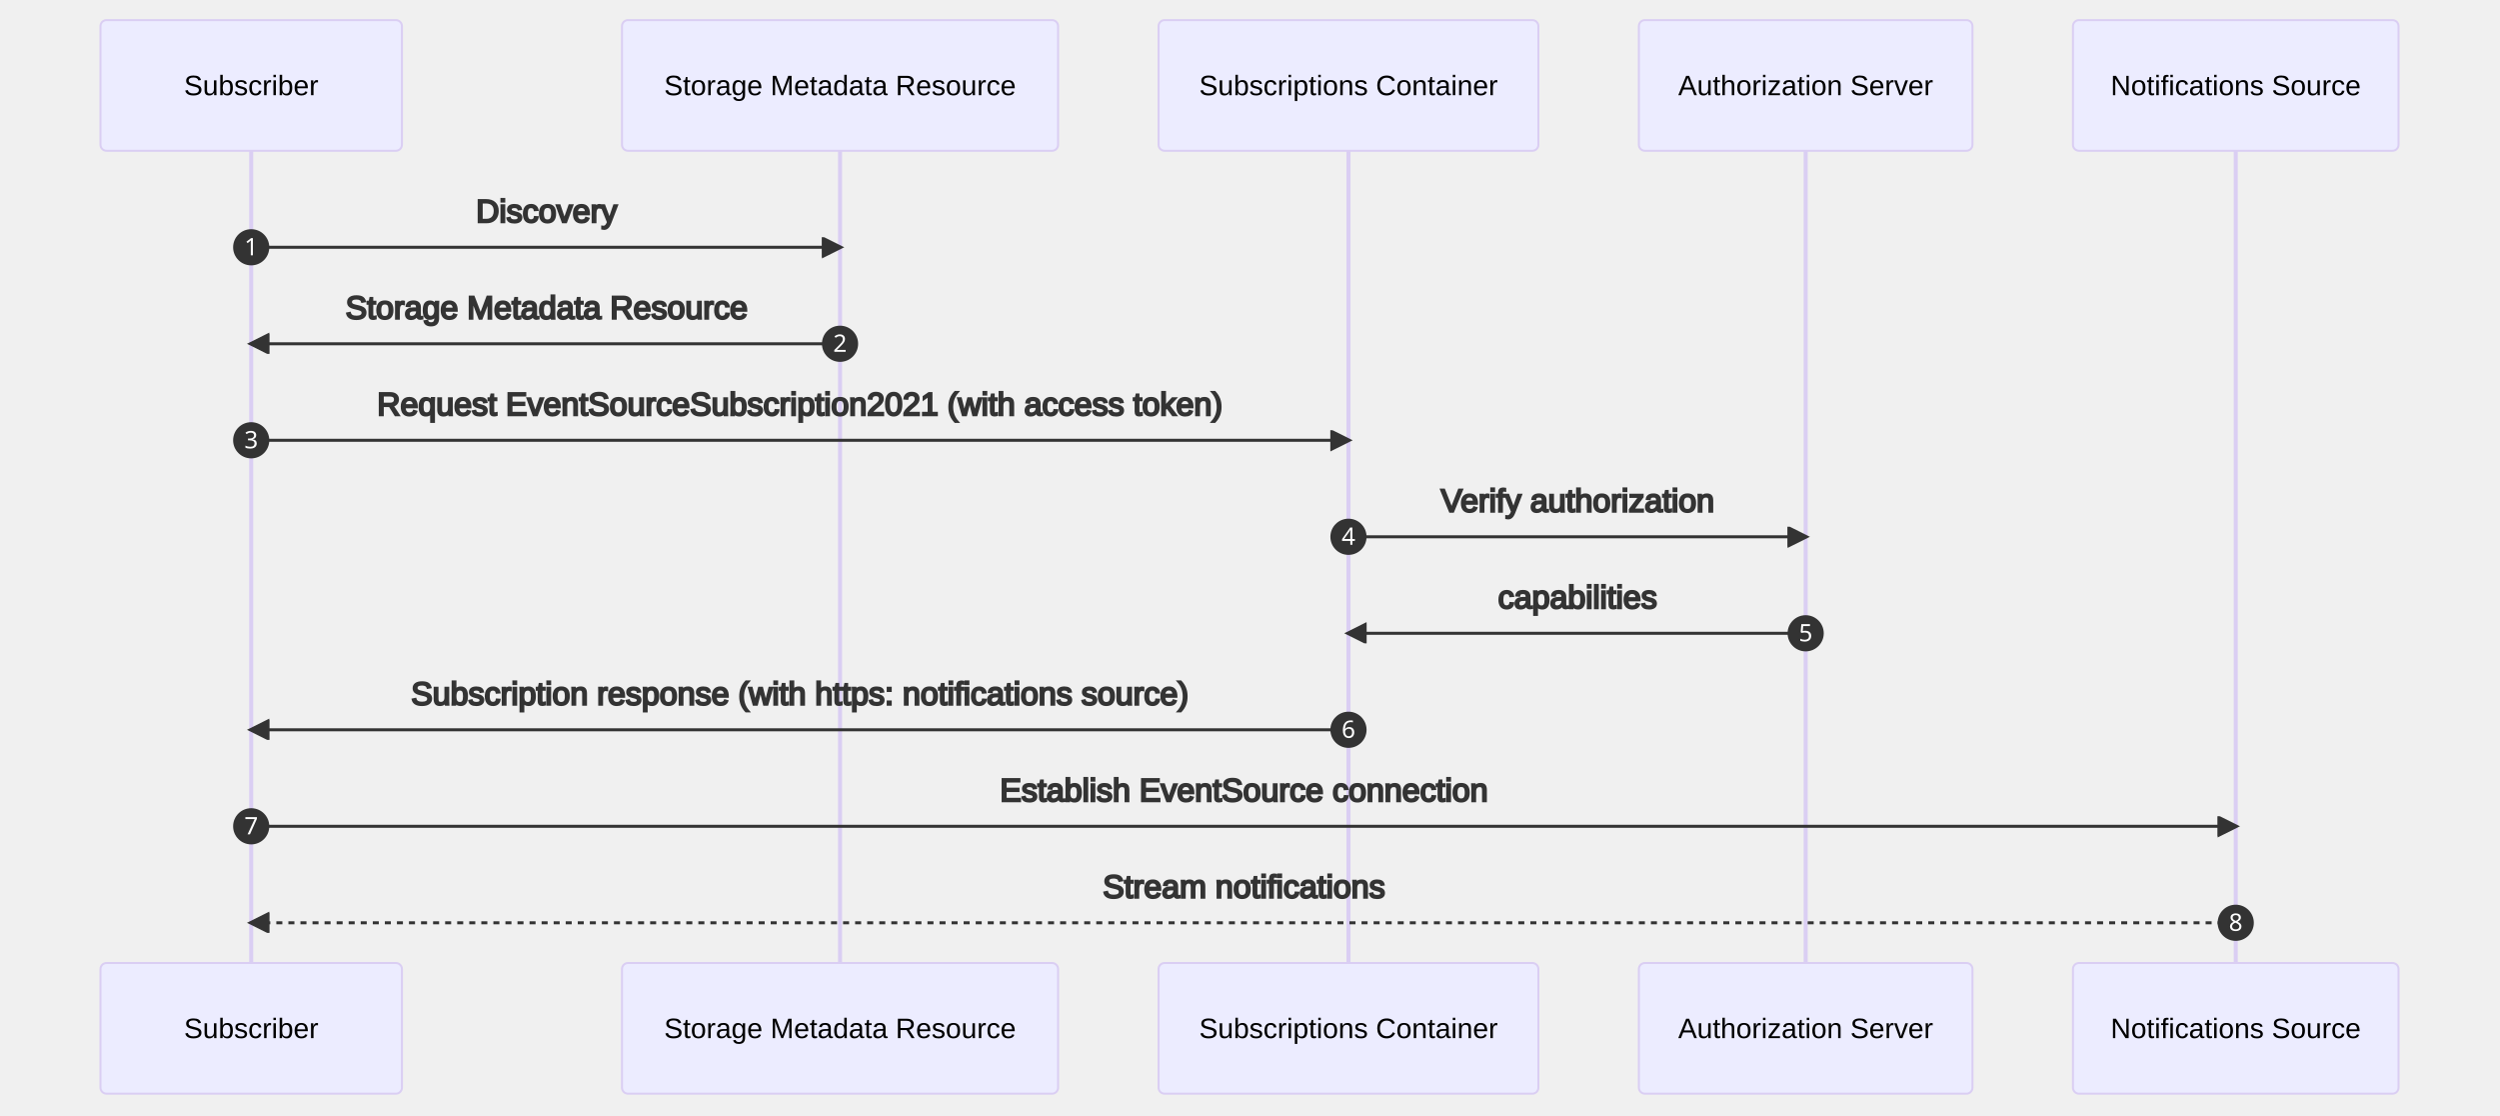
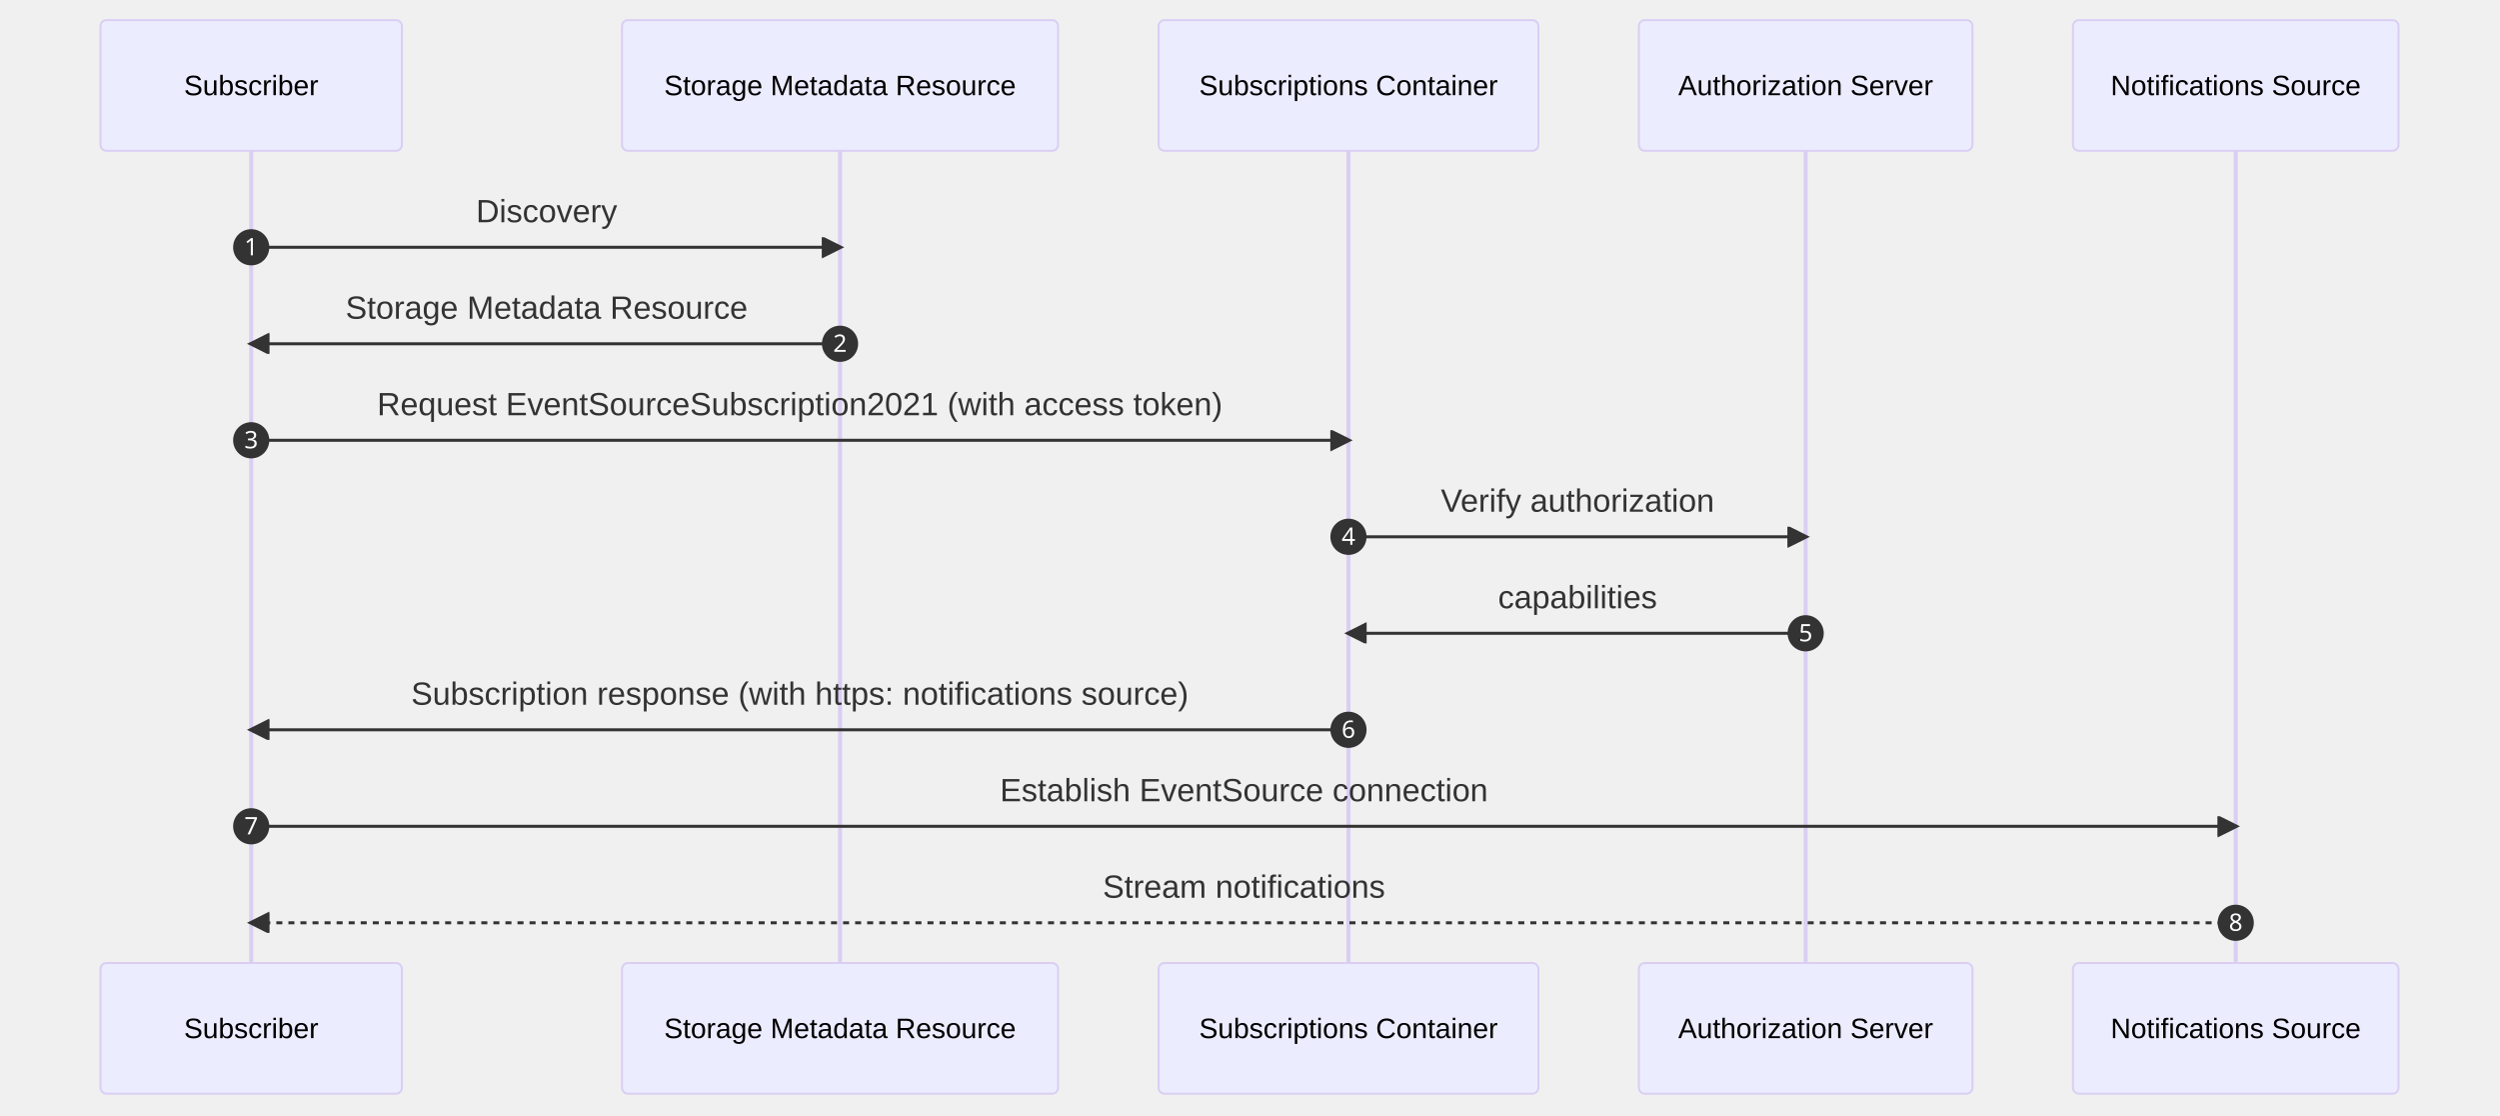
- <svg xmlns="http://www.w3.org/2000/svg" aria-labelledby="chart-title-mermaid-1664380199060 chart-desc-mermaid-1664380199060" role="img" viewBox="-50 -10 1243.5 555" style="max-width: 1243.5px; background-color: white;" height="555" width="100%" id="mermaid-1664380199060">
-   <style>#mermaid-1664380199060 {font-family:"trebuchet ms",verdana,arial,sans-serif;font-size:16px;fill:#333;}#mermaid-1664380199060 .error-icon{fill:#552222;}#mermaid-1664380199060 .error-text{fill:#552222;stroke:#552222;}#mermaid-1664380199060 .edge-thickness-normal{stroke-width:2px;}#mermaid-1664380199060 .edge-thickness-thick{stroke-width:3.5px;}#mermaid-1664380199060 .edge-pattern-solid{stroke-dasharray:0;}#mermaid-1664380199060 .edge-pattern-dashed{stroke-dasharray:3;}#mermaid-1664380199060 .edge-pattern-dotted{stroke-dasharray:2;}#mermaid-1664380199060 .marker{fill:#333333;stroke:#333333;}#mermaid-1664380199060 .marker.cross{stroke:#333333;}#mermaid-1664380199060 svg{font-family:"trebuchet ms",verdana,arial,sans-serif;font-size:16px;}#mermaid-1664380199060 .actor{stroke:hsl(259.626, 59.777%, 87.902%);fill:#ECECFF;}#mermaid-1664380199060 text.actor&gt;tspan{fill:black;stroke:none;}#mermaid-1664380199060 .actor-line{stroke:grey;}#mermaid-1664380199060 .messageLine0{stroke-width:1.5;stroke-dasharray:none;stroke:#333;}#mermaid-1664380199060 .messageLine1{stroke-width:1.5;stroke-dasharray:2,2;stroke:#333;}#mermaid-1664380199060 #arrowhead path{fill:#333;stroke:#333;}#mermaid-1664380199060 .sequenceNumber{fill:white;}#mermaid-1664380199060 #sequencenumber{fill:#333;}#mermaid-1664380199060 #crosshead path{fill:#333;stroke:#333;}#mermaid-1664380199060 .messageText{fill:#333;stroke:#333;}#mermaid-1664380199060 .labelBox{stroke:hsl(259.626, 59.777%, 87.902%);fill:#ECECFF;}#mermaid-1664380199060 .labelText,#mermaid-1664380199060 .labelText&gt;tspan{fill:black;stroke:none;}#mermaid-1664380199060 .loopText,#mermaid-1664380199060 .loopText&gt;tspan{fill:black;stroke:none;}#mermaid-1664380199060 .loopLine{stroke-width:2px;stroke-dasharray:2,2;stroke:hsl(259.626, 59.777%, 87.902%);fill:hsl(259.626, 59.777%, 87.902%);}#mermaid-1664380199060 .note{stroke:#aaaa33;fill:#fff5ad;}#mermaid-1664380199060 .noteText,#mermaid-1664380199060 .noteText&gt;tspan{fill:black;stroke:none;}#mermaid-1664380199060 .activation0{fill:#f4f4f4;stroke:#666;}#mermaid-1664380199060 .activation1{fill:#f4f4f4;stroke:#666;}#mermaid-1664380199060 .activation2{fill:#f4f4f4;stroke:#666;}#mermaid-1664380199060 .actorPopupMenu{position:absolute;}#mermaid-1664380199060 .actorPopupMenuPanel{position:absolute;fill:#ECECFF;box-shadow:0px 8px 16px 0px rgba(0,0,0,0.2);filter:drop-shadow(3px 5px 2px rgb(0 0 0 / 0.4));}#mermaid-1664380199060 .actor-man line{stroke:hsl(259.626, 59.777%, 87.902%);fill:#ECECFF;}#mermaid-1664380199060 .actor-man circle,#mermaid-1664380199060 line{stroke:hsl(259.626, 59.777%, 87.902%);fill:#ECECFF;stroke-width:2px;}#mermaid-1664380199060 :root{--mermaid-font-family:"trebuchet ms",verdana,arial,sans-serif;}</style>
+ <svg xmlns="http://www.w3.org/2000/svg" aria-labelledby="chart-title-mermaid-1665851782392 chart-desc-mermaid-1665851782392" role="img" viewBox="-50 -10 1243.5 555" style="max-width: 1243.5px; background-color: white;" width="100%" id="mermaid-1665851782392">
+   <style>#mermaid-1665851782392 {font-family:"trebuchet ms",verdana,arial,sans-serif;font-size:16px;fill:#333;}#mermaid-1665851782392 .error-icon{fill:#552222;}#mermaid-1665851782392 .error-text{fill:#552222;stroke:#552222;}#mermaid-1665851782392 .edge-thickness-normal{stroke-width:2px;}#mermaid-1665851782392 .edge-thickness-thick{stroke-width:3.5px;}#mermaid-1665851782392 .edge-pattern-solid{stroke-dasharray:0;}#mermaid-1665851782392 .edge-pattern-dashed{stroke-dasharray:3;}#mermaid-1665851782392 .edge-pattern-dotted{stroke-dasharray:2;}#mermaid-1665851782392 .marker{fill:#333333;stroke:#333333;}#mermaid-1665851782392 .marker.cross{stroke:#333333;}#mermaid-1665851782392 svg{font-family:"trebuchet ms",verdana,arial,sans-serif;font-size:16px;}#mermaid-1665851782392 .actor{stroke:hsl(259.626, 59.777%, 87.902%);fill:#ECECFF;}#mermaid-1665851782392 text.actor&gt;tspan{fill:black;stroke:none;}#mermaid-1665851782392 .actor-line{stroke:grey;}#mermaid-1665851782392 .messageLine0{stroke-width:1.5;stroke-dasharray:none;stroke:#333;}#mermaid-1665851782392 .messageLine1{stroke-width:1.5;stroke-dasharray:2,2;stroke:#333;}#mermaid-1665851782392 #arrowhead path{fill:#333;stroke:#333;}#mermaid-1665851782392 .sequenceNumber{fill:white;}#mermaid-1665851782392 #sequencenumber{fill:#333;}#mermaid-1665851782392 #crosshead path{fill:#333;stroke:#333;}#mermaid-1665851782392 .messageText{fill:#333;stroke:none;}#mermaid-1665851782392 .labelBox{stroke:hsl(259.626, 59.777%, 87.902%);fill:#ECECFF;}#mermaid-1665851782392 .labelText,#mermaid-1665851782392 .labelText&gt;tspan{fill:black;stroke:none;}#mermaid-1665851782392 .loopText,#mermaid-1665851782392 .loopText&gt;tspan{fill:black;stroke:none;}#mermaid-1665851782392 .loopLine{stroke-width:2px;stroke-dasharray:2,2;stroke:hsl(259.626, 59.777%, 87.902%);fill:hsl(259.626, 59.777%, 87.902%);}#mermaid-1665851782392 .note{stroke:#aaaa33;fill:#fff5ad;}#mermaid-1665851782392 .noteText,#mermaid-1665851782392 .noteText&gt;tspan{fill:black;stroke:none;}#mermaid-1665851782392 .activation0{fill:#f4f4f4;stroke:#666;}#mermaid-1665851782392 .activation1{fill:#f4f4f4;stroke:#666;}#mermaid-1665851782392 .activation2{fill:#f4f4f4;stroke:#666;}#mermaid-1665851782392 .actorPopupMenu{position:absolute;}#mermaid-1665851782392 .actorPopupMenuPanel{position:absolute;fill:#ECECFF;box-shadow:0px 8px 16px 0px rgba(0,0,0,0.2);filter:drop-shadow(3px 5px 2px rgb(0 0 0 / 0.4));}#mermaid-1665851782392 .actor-man line{stroke:hsl(259.626, 59.777%, 87.902%);fill:#ECECFF;}#mermaid-1665851782392 .actor-man circle,#mermaid-1665851782392 line{stroke:hsl(259.626, 59.777%, 87.902%);fill:#ECECFF;stroke-width:2px;}#mermaid-1665851782392 :root{--mermaid-font-family:"trebuchet ms",verdana,arial,sans-serif;}</style>
  <g />
  <defs>
    <symbol height="24" width="24" id="computer">
      <path d="M2 2v13h20v-13h-20zm18 11h-16v-9h16v9zm-10.228 6l.466-1h3.524l.467 1h-4.457zm14.228 3h-24l2-6h2.104l-1.33 4h18.45l-1.297-4h2.073l2 6zm-5-10h-14v-7h14v7z" transform="scale(.5)" />
    </symbol>
  </defs>
  <defs>
    <symbol clip-rule="evenodd" fill-rule="evenodd" id="database">
      <path d="M12.258.001l.256.004.255.005.253.008.251.01.249.012.247.015.246.016.242.019.241.02.239.023.236.024.233.027.231.028.229.031.225.032.223.034.22.036.217.038.214.04.211.041.208.043.205.045.201.046.198.048.194.05.191.051.187.053.183.054.18.056.175.057.172.059.168.06.163.061.16.063.155.064.15.066.074.033.073.033.071.034.07.034.069.035.068.035.067.035.066.035.064.036.064.036.062.036.06.036.06.037.058.037.058.037.055.038.055.038.053.038.052.038.051.039.05.039.048.039.047.039.045.04.044.04.043.04.041.04.04.041.039.041.037.041.036.041.034.041.033.042.032.042.03.042.029.042.027.042.026.043.024.043.023.043.021.043.02.043.018.044.017.043.015.044.013.044.012.044.011.045.009.044.007.045.006.045.004.045.002.045.001.045v17l-.001.045-.002.045-.004.045-.006.045-.007.045-.009.044-.011.045-.012.044-.013.044-.015.044-.017.043-.018.044-.02.043-.021.043-.023.043-.024.043-.026.043-.027.042-.029.042-.03.042-.032.042-.033.042-.034.041-.036.041-.037.041-.039.041-.04.041-.041.04-.043.04-.044.04-.045.04-.047.039-.048.039-.05.039-.051.039-.052.038-.053.038-.055.038-.055.038-.058.037-.058.037-.06.037-.06.036-.062.036-.064.036-.064.036-.066.035-.067.035-.068.035-.069.035-.07.034-.071.034-.073.033-.074.033-.15.066-.155.064-.16.063-.163.061-.168.06-.172.059-.175.057-.18.056-.183.054-.187.053-.191.051-.194.05-.198.048-.201.046-.205.045-.208.043-.211.041-.214.04-.217.038-.22.036-.223.034-.225.032-.229.031-.231.028-.233.027-.236.024-.239.023-.241.02-.242.019-.246.016-.247.015-.249.012-.251.01-.253.008-.255.005-.256.004-.258.001-.258-.001-.256-.004-.255-.005-.253-.008-.251-.01-.249-.012-.247-.015-.245-.016-.243-.019-.241-.02-.238-.023-.236-.024-.234-.027-.231-.028-.228-.031-.226-.032-.223-.034-.22-.036-.217-.038-.214-.04-.211-.041-.208-.043-.204-.045-.201-.046-.198-.048-.195-.05-.19-.051-.187-.053-.184-.054-.179-.056-.176-.057-.172-.059-.167-.06-.164-.061-.159-.063-.155-.064-.151-.066-.074-.033-.072-.033-.072-.034-.07-.034-.069-.035-.068-.035-.067-.035-.066-.035-.064-.036-.063-.036-.062-.036-.061-.036-.06-.037-.058-.037-.057-.037-.056-.038-.055-.038-.053-.038-.052-.038-.051-.039-.049-.039-.049-.039-.046-.039-.046-.04-.044-.04-.043-.04-.041-.04-.04-.041-.039-.041-.037-.041-.036-.041-.034-.041-.033-.042-.032-.042-.03-.042-.029-.042-.027-.042-.026-.043-.024-.043-.023-.043-.021-.043-.02-.043-.018-.044-.017-.043-.015-.044-.013-.044-.012-.044-.011-.045-.009-.044-.007-.045-.006-.045-.004-.045-.002-.045-.001-.045v-17l.001-.045.002-.045.004-.045.006-.045.007-.045.009-.044.011-.045.012-.044.013-.044.015-.044.017-.043.018-.044.02-.043.021-.043.023-.043.024-.043.026-.043.027-.042.029-.042.03-.042.032-.042.033-.042.034-.041.036-.041.037-.041.039-.041.04-.041.041-.04.043-.04.044-.04.046-.04.046-.039.049-.039.049-.039.051-.039.052-.038.053-.038.055-.038.056-.038.057-.037.058-.037.06-.037.061-.036.062-.036.063-.036.064-.036.066-.035.067-.035.068-.035.069-.035.07-.034.072-.034.072-.033.074-.033.151-.066.155-.064.159-.063.164-.061.167-.06.172-.059.176-.057.179-.056.184-.054.187-.053.19-.051.195-.05.198-.048.201-.046.204-.045.208-.043.211-.041.214-.04.217-.038.22-.036.223-.034.226-.032.228-.031.231-.028.234-.027.236-.024.238-.023.241-.02.243-.019.245-.016.247-.015.249-.012.251-.01.253-.008.255-.005.256-.004.258-.001.258.001zm-9.258 20.499v.01l.001.021.003.021.004.022.005.021.006.022.007.022.009.023.01.022.011.023.012.023.013.023.015.023.016.024.017.023.018.024.019.024.021.024.022.025.023.024.024.025.052.049.056.05.061.051.066.051.07.051.075.051.079.052.084.052.088.052.092.052.097.052.102.051.105.052.11.052.114.051.119.051.123.051.127.05.131.05.135.05.139.048.144.049.147.047.152.047.155.047.16.045.163.045.167.043.171.043.176.041.178.041.183.039.187.039.19.037.194.035.197.035.202.033.204.031.209.03.212.029.216.027.219.025.222.024.226.021.23.02.233.018.236.016.24.015.243.012.246.01.249.008.253.005.256.004.259.001.26-.001.257-.004.254-.005.25-.008.247-.011.244-.012.241-.014.237-.016.233-.018.231-.021.226-.021.224-.024.22-.026.216-.027.212-.028.21-.031.205-.031.202-.034.198-.034.194-.036.191-.037.187-.039.183-.04.179-.04.175-.042.172-.043.168-.044.163-.045.16-.046.155-.046.152-.047.148-.048.143-.049.139-.049.136-.05.131-.05.126-.05.123-.051.118-.052.114-.051.11-.052.106-.052.101-.052.096-.052.092-.052.088-.053.083-.051.079-.052.074-.052.07-.051.065-.051.06-.051.056-.05.051-.05.023-.024.023-.025.021-.024.02-.024.019-.024.018-.024.017-.024.015-.023.014-.024.013-.023.012-.023.01-.023.01-.022.008-.022.006-.022.006-.022.004-.022.004-.021.001-.021.001-.021v-4.127l-.077.055-.08.053-.083.054-.085.053-.087.052-.09.052-.093.051-.095.05-.097.05-.1.049-.102.049-.105.048-.106.047-.109.047-.111.046-.114.045-.115.045-.118.044-.12.043-.122.042-.124.042-.126.041-.128.04-.13.04-.132.038-.134.038-.135.037-.138.037-.139.035-.142.035-.143.034-.144.033-.147.032-.148.031-.15.03-.151.03-.153.029-.154.027-.156.027-.158.026-.159.025-.161.024-.162.023-.163.022-.165.021-.166.02-.167.019-.169.018-.169.017-.171.016-.173.015-.173.014-.175.013-.175.012-.177.011-.178.01-.179.008-.179.008-.181.006-.182.005-.182.004-.184.003-.184.002h-.37l-.184-.002-.184-.003-.182-.004-.182-.005-.181-.006-.179-.008-.179-.008-.178-.01-.176-.011-.176-.012-.175-.013-.173-.014-.172-.015-.171-.016-.17-.017-.169-.018-.167-.019-.166-.02-.165-.021-.163-.022-.162-.023-.161-.024-.159-.025-.157-.026-.156-.027-.155-.027-.153-.029-.151-.03-.15-.03-.148-.031-.146-.032-.145-.033-.143-.034-.141-.035-.14-.035-.137-.037-.136-.037-.134-.038-.132-.038-.13-.04-.128-.04-.126-.041-.124-.042-.122-.042-.12-.044-.117-.043-.116-.045-.113-.045-.112-.046-.109-.047-.106-.047-.105-.048-.102-.049-.1-.049-.097-.05-.095-.05-.093-.052-.09-.051-.087-.052-.085-.053-.083-.054-.08-.054-.077-.054v4.127zm0-5.654v.011l.001.021.003.021.004.021.005.022.006.022.007.022.009.022.01.022.011.023.012.023.013.023.015.024.016.023.017.024.018.024.019.024.021.024.022.024.023.025.024.024.052.05.056.05.061.05.066.051.07.051.075.052.079.051.084.052.088.052.092.052.097.052.102.052.105.052.11.051.114.051.119.052.123.05.127.051.131.05.135.049.139.049.144.048.147.048.152.047.155.046.16.045.163.045.167.044.171.042.176.042.178.04.183.04.187.038.19.037.194.036.197.034.202.033.204.032.209.03.212.028.216.027.219.025.222.024.226.022.23.02.233.018.236.016.24.014.243.012.246.01.249.008.253.006.256.003.259.001.26-.001.257-.003.254-.006.25-.008.247-.01.244-.012.241-.015.237-.016.233-.018.231-.02.226-.022.224-.024.22-.025.216-.027.212-.029.21-.03.205-.032.202-.033.198-.035.194-.036.191-.037.187-.039.183-.039.179-.041.175-.042.172-.043.168-.044.163-.045.16-.045.155-.047.152-.047.148-.048.143-.048.139-.05.136-.049.131-.05.126-.051.123-.051.118-.051.114-.052.11-.052.106-.052.101-.052.096-.052.092-.052.088-.052.083-.052.079-.052.074-.051.07-.052.065-.051.06-.05.056-.051.051-.049.023-.025.023-.024.021-.025.02-.024.019-.024.018-.024.017-.024.015-.023.014-.023.013-.024.012-.022.01-.023.01-.023.008-.022.006-.022.006-.022.004-.021.004-.022.001-.021.001-.021v-4.139l-.077.054-.08.054-.083.054-.085.052-.087.053-.09.051-.093.051-.095.051-.097.05-.1.049-.102.049-.105.048-.106.047-.109.047-.111.046-.114.045-.115.044-.118.044-.12.044-.122.042-.124.042-.126.041-.128.04-.13.039-.132.039-.134.038-.135.037-.138.036-.139.036-.142.035-.143.033-.144.033-.147.033-.148.031-.15.03-.151.03-.153.028-.154.028-.156.027-.158.026-.159.025-.161.024-.162.023-.163.022-.165.021-.166.02-.167.019-.169.018-.169.017-.171.016-.173.015-.173.014-.175.013-.175.012-.177.011-.178.009-.179.009-.179.007-.181.007-.182.005-.182.004-.184.003-.184.002h-.37l-.184-.002-.184-.003-.182-.004-.182-.005-.181-.007-.179-.007-.179-.009-.178-.009-.176-.011-.176-.012-.175-.013-.173-.014-.172-.015-.171-.016-.17-.017-.169-.018-.167-.019-.166-.02-.165-.021-.163-.022-.162-.023-.161-.024-.159-.025-.157-.026-.156-.027-.155-.028-.153-.028-.151-.03-.15-.03-.148-.031-.146-.033-.145-.033-.143-.033-.141-.035-.14-.036-.137-.036-.136-.037-.134-.038-.132-.039-.13-.039-.128-.04-.126-.041-.124-.042-.122-.043-.12-.043-.117-.044-.116-.044-.113-.046-.112-.046-.109-.046-.106-.047-.105-.048-.102-.049-.1-.049-.097-.05-.095-.051-.093-.051-.09-.051-.087-.053-.085-.052-.083-.054-.08-.054-.077-.054v4.139zm0-5.666v.011l.001.02.003.022.004.021.005.022.006.021.007.022.009.023.01.022.011.023.012.023.013.023.015.023.016.024.017.024.018.023.019.024.021.025.022.024.023.024.024.025.052.05.056.05.061.05.066.051.07.051.075.052.079.051.084.052.088.052.092.052.097.052.102.052.105.051.11.052.114.051.119.051.123.051.127.05.131.05.135.05.139.049.144.048.147.048.152.047.155.046.16.045.163.045.167.043.171.043.176.042.178.04.183.04.187.038.19.037.194.036.197.034.202.033.204.032.209.03.212.028.216.027.219.025.222.024.226.021.23.02.233.018.236.017.24.014.243.012.246.01.249.008.253.006.256.003.259.001.26-.001.257-.003.254-.006.25-.008.247-.01.244-.013.241-.014.237-.016.233-.018.231-.02.226-.022.224-.024.22-.025.216-.027.212-.029.21-.03.205-.032.202-.033.198-.035.194-.036.191-.037.187-.039.183-.039.179-.041.175-.042.172-.043.168-.044.163-.045.16-.045.155-.047.152-.047.148-.048.143-.049.139-.049.136-.049.131-.051.126-.05.123-.051.118-.052.114-.051.11-.052.106-.052.101-.052.096-.052.092-.052.088-.052.083-.052.079-.052.074-.052.07-.051.065-.051.06-.051.056-.05.051-.049.023-.025.023-.025.021-.024.02-.024.019-.024.018-.024.017-.024.015-.023.014-.024.013-.023.012-.023.01-.022.01-.023.008-.022.006-.022.006-.022.004-.022.004-.021.001-.021.001-.021v-4.153l-.077.054-.08.054-.083.053-.085.053-.087.053-.09.051-.093.051-.095.051-.097.05-.1.049-.102.048-.105.048-.106.048-.109.046-.111.046-.114.046-.115.044-.118.044-.12.043-.122.043-.124.042-.126.041-.128.04-.13.039-.132.039-.134.038-.135.037-.138.036-.139.036-.142.034-.143.034-.144.033-.147.032-.148.032-.15.03-.151.03-.153.028-.154.028-.156.027-.158.026-.159.024-.161.024-.162.023-.163.023-.165.021-.166.02-.167.019-.169.018-.169.017-.171.016-.173.015-.173.014-.175.013-.175.012-.177.01-.178.01-.179.009-.179.007-.181.006-.182.006-.182.004-.184.003-.184.001-.185.001-.185-.001-.184-.001-.184-.003-.182-.004-.182-.006-.181-.006-.179-.007-.179-.009-.178-.01-.176-.01-.176-.012-.175-.013-.173-.014-.172-.015-.171-.016-.17-.017-.169-.018-.167-.019-.166-.02-.165-.021-.163-.023-.162-.023-.161-.024-.159-.024-.157-.026-.156-.027-.155-.028-.153-.028-.151-.03-.15-.03-.148-.032-.146-.032-.145-.033-.143-.034-.141-.034-.14-.036-.137-.036-.136-.037-.134-.038-.132-.039-.13-.039-.128-.041-.126-.041-.124-.041-.122-.043-.12-.043-.117-.044-.116-.044-.113-.046-.112-.046-.109-.046-.106-.048-.105-.048-.102-.048-.1-.05-.097-.049-.095-.051-.093-.051-.09-.052-.087-.052-.085-.053-.083-.053-.08-.054-.077-.054v4.153zm8.74-8.179l-.257.004-.254.005-.25.008-.247.011-.244.012-.241.014-.237.016-.233.018-.231.021-.226.022-.224.023-.22.026-.216.027-.212.028-.21.031-.205.032-.202.033-.198.034-.194.036-.191.038-.187.038-.183.04-.179.041-.175.042-.172.043-.168.043-.163.045-.16.046-.155.046-.152.048-.148.048-.143.048-.139.049-.136.05-.131.05-.126.051-.123.051-.118.051-.114.052-.11.052-.106.052-.101.052-.096.052-.092.052-.088.052-.083.052-.079.052-.074.051-.07.052-.065.051-.06.05-.056.05-.051.05-.023.025-.023.024-.021.024-.02.025-.019.024-.018.024-.017.023-.015.024-.014.023-.013.023-.012.023-.01.023-.01.022-.008.022-.006.023-.006.021-.004.022-.004.021-.001.021-.001.021.001.021.001.021.004.021.004.022.006.021.006.023.008.022.01.022.01.023.012.023.013.023.014.023.015.024.017.023.018.024.019.024.02.025.021.024.023.024.023.025.051.05.056.05.06.05.065.051.07.052.074.051.079.052.083.052.088.052.092.052.096.052.101.052.106.052.11.052.114.052.118.051.123.051.126.051.131.05.136.05.139.049.143.048.148.048.152.048.155.046.16.046.163.045.168.043.172.043.175.042.179.041.183.04.187.038.191.038.194.036.198.034.202.033.205.032.21.031.212.028.216.027.22.026.224.023.226.022.231.021.233.018.237.016.241.014.244.012.247.011.25.008.254.005.257.004.26.001.26-.001.257-.004.254-.005.25-.008.247-.011.244-.012.241-.014.237-.016.233-.018.231-.021.226-.022.224-.023.22-.026.216-.027.212-.028.21-.031.205-.032.202-.033.198-.034.194-.036.191-.038.187-.038.183-.04.179-.041.175-.042.172-.043.168-.043.163-.045.16-.046.155-.046.152-.048.148-.048.143-.048.139-.049.136-.05.131-.05.126-.051.123-.051.118-.051.114-.052.11-.052.106-.052.101-.052.096-.052.092-.052.088-.052.083-.052.079-.052.074-.051.07-.052.065-.051.06-.05.056-.05.051-.05.023-.025.023-.024.021-.024.02-.025.019-.024.018-.024.017-.023.015-.024.014-.023.013-.023.012-.023.01-.023.01-.022.008-.022.006-.023.006-.021.004-.022.004-.021.001-.021.001-.021-.001-.021-.001-.021-.004-.021-.004-.022-.006-.021-.006-.023-.008-.022-.01-.022-.01-.023-.012-.023-.013-.023-.014-.023-.015-.024-.017-.023-.018-.024-.019-.024-.02-.025-.021-.024-.023-.024-.023-.025-.051-.05-.056-.05-.06-.05-.065-.051-.07-.052-.074-.051-.079-.052-.083-.052-.088-.052-.092-.052-.096-.052-.101-.052-.106-.052-.11-.052-.114-.052-.118-.051-.123-.051-.126-.051-.131-.05-.136-.05-.139-.049-.143-.048-.148-.048-.152-.048-.155-.046-.16-.046-.163-.045-.168-.043-.172-.043-.175-.042-.179-.041-.183-.04-.187-.038-.191-.038-.194-.036-.198-.034-.202-.033-.205-.032-.21-.031-.212-.028-.216-.027-.22-.026-.224-.023-.226-.022-.231-.021-.233-.018-.237-.016-.241-.014-.244-.012-.247-.011-.25-.008-.254-.005-.257-.004-.26-.001-.26.001z" transform="scale(.5)" />
    </symbol>
  </defs>
  <defs>
    <symbol height="24" width="24" id="clock">
      <path d="M12 2c5.514 0 10 4.486 10 10s-4.486 10-10 10-10-4.486-10-10 4.486-10 10-10zm0-2c-6.627 0-12 5.373-12 12s5.373 12 12 12 12-5.373 12-12-5.373-12-12-12zm5.848 12.459c.202.038.202.333.001.372-1.907.361-6.045 1.111-6.547 1.111-.719 0-1.301-.582-1.301-1.301 0-.512.77-5.447 1.125-7.445.034-.192.312-.181.343.014l.985 6.238 5.394 1.011z" transform="scale(.5)" />
    </symbol>
  </defs>
  <g>
    <line stroke="#999" stroke-width="0.5px" class="200" y2="489" x2="75" y1="5" x1="75" id="actor0" />
    <g id="root-0">
      <rect class="actor" ry="3" rx="3" height="65" width="150" stroke="#666" fill="#eaeaea" y="0" x="0" />
      <text style="text-anchor: middle; font-size: 14px; font-weight: 400;" class="actor" alignment-baseline="central" dominant-baseline="central" y="32.5" x="75">
        <tspan dy="0" x="75">Subscriber</tspan>
      </text>
    </g>
  </g>
  <g>
    <line stroke="#999" stroke-width="0.5px" class="200" y2="489" x2="368" y1="5" x1="368" id="actor1" />
    <g id="root-1">
      <rect class="actor" ry="3" rx="3" height="65" width="217" stroke="#666" fill="#eaeaea" y="0" x="259.5" />
      <text style="text-anchor: middle; font-size: 14px; font-weight: 400;" class="actor" alignment-baseline="central" dominant-baseline="central" y="32.5" x="368">
        <tspan dy="0" x="368">Storage Metadata Resource</tspan>
      </text>
    </g>
  </g>
  <g>
    <line stroke="#999" stroke-width="0.5px" class="200" y2="489" x2="621" y1="5" x1="621" id="actor2" />
    <g id="root-2">
      <rect class="actor" ry="3" rx="3" height="65" width="189" stroke="#666" fill="#eaeaea" y="0" x="526.5" />
      <text style="text-anchor: middle; font-size: 14px; font-weight: 400;" class="actor" alignment-baseline="central" dominant-baseline="central" y="32.5" x="621">
        <tspan dy="0" x="621">Subscriptions Container</tspan>
      </text>
    </g>
  </g>
  <g>
    <line stroke="#999" stroke-width="0.5px" class="200" y2="489" x2="848.5" y1="5" x1="848.5" id="actor3" />
    <g id="root-3">
      <rect class="actor" ry="3" rx="3" height="65" width="166" stroke="#666" fill="#eaeaea" y="0" x="765.5" />
      <text style="text-anchor: middle; font-size: 14px; font-weight: 400;" class="actor" alignment-baseline="central" dominant-baseline="central" y="32.5" x="848.5">
        <tspan dy="0" x="848.5">Authorization Server</tspan>
      </text>
    </g>
  </g>
  <g>
    <line stroke="#999" stroke-width="0.5px" class="200" y2="489" x2="1062.5" y1="5" x1="1062.5" id="actor4" />
    <g id="root-4">
      <rect class="actor" ry="3" rx="3" height="65" width="162" stroke="#666" fill="#eaeaea" y="0" x="981.5" />
      <text style="text-anchor: middle; font-size: 14px; font-weight: 400;" class="actor" alignment-baseline="central" dominant-baseline="central" y="32.5" x="1062.5">
        <tspan dy="0" x="1062.5">Notifications Source</tspan>
      </text>
    </g>
  </g>
  <defs>
    <marker orient="auto" markerHeight="12" markerWidth="12" markerUnits="userSpaceOnUse" refY="5" refX="9" id="arrowhead">
      <path d="M 0 0 L 10 5 L 0 10 z" />
    </marker>
  </defs>
  <defs>
    <marker refY="4" refX="16" orient="auto" markerHeight="8" markerWidth="15" id="crosshead">
      <path style="stroke-dasharray: 0, 0;" d="M 9,2 V 6 L16,4 Z" stroke-width="1px" stroke="#000000" fill="black" />
      <path style="stroke-dasharray: 0, 0;" d="M 0,1 L 6,7 M 6,1 L 0,7" stroke-width="1px" stroke="#000000" fill="none" />
    </marker>
  </defs>
  <defs>
    <marker orient="auto" markerHeight="28" markerWidth="20" refY="7" refX="18" id="filled-head">
      <path d="M 18,7 L9,13 L14,7 L9,1 Z" />
    </marker>
  </defs>
  <defs>
    <marker orient="auto" markerHeight="40" markerWidth="60" refY="15" refX="15" id="sequencenumber">
      <circle r="6" cy="15" cx="15" />
    </marker>
  </defs>
  <text style="font-size: 16px; font-weight: 400;" dy="1em" class="messageText" alignment-baseline="middle" dominant-baseline="middle" text-anchor="middle" y="80" x="222">Discovery</text>
  <line style="fill: none;" marker-start="url(#sequencenumber)" marker-end="url(#arrowhead)" stroke="none" stroke-width="2" class="messageLine0" y2="113" x2="368" y1="113" x1="75" />
  <text class="sequenceNumber" text-anchor="middle" font-size="12px" font-family="sans-serif" y="117" x="75">1</text>
  <text style="font-size: 16px; font-weight: 400;" dy="1em" class="messageText" alignment-baseline="middle" dominant-baseline="middle" text-anchor="middle" y="128" x="222">Storage Metadata Resource</text>
  <line style="fill: none;" marker-start="url(#sequencenumber)" marker-end="url(#arrowhead)" stroke="none" stroke-width="2" class="messageLine0" y2="161" x2="75" y1="161" x1="368" />
  <text class="sequenceNumber" text-anchor="middle" font-size="12px" font-family="sans-serif" y="165" x="368">2</text>
  <text style="font-size: 16px; font-weight: 400;" dy="1em" class="messageText" alignment-baseline="middle" dominant-baseline="middle" text-anchor="middle" y="176" x="348">Request EventSourceSubscription2021 (with access token)</text>
  <line style="fill: none;" marker-start="url(#sequencenumber)" marker-end="url(#arrowhead)" stroke="none" stroke-width="2" class="messageLine0" y2="209" x2="621" y1="209" x1="75" />
  <text class="sequenceNumber" text-anchor="middle" font-size="12px" font-family="sans-serif" y="213" x="75">3</text>
  <text style="font-size: 16px; font-weight: 400;" dy="1em" class="messageText" alignment-baseline="middle" dominant-baseline="middle" text-anchor="middle" y="224" x="735">Verify authorization</text>
  <line style="fill: none;" marker-start="url(#sequencenumber)" marker-end="url(#arrowhead)" stroke="none" stroke-width="2" class="messageLine0" y2="257" x2="848.5" y1="257" x1="621" />
  <text class="sequenceNumber" text-anchor="middle" font-size="12px" font-family="sans-serif" y="261" x="621">4</text>
  <text style="font-size: 16px; font-weight: 400;" dy="1em" class="messageText" alignment-baseline="middle" dominant-baseline="middle" text-anchor="middle" y="272" x="735">capabilities</text>
  <line style="fill: none;" marker-start="url(#sequencenumber)" marker-end="url(#arrowhead)" stroke="none" stroke-width="2" class="messageLine0" y2="305" x2="621" y1="305" x1="848.5" />
  <text class="sequenceNumber" text-anchor="middle" font-size="12px" font-family="sans-serif" y="309" x="848.5">5</text>
  <text style="font-size: 16px; font-weight: 400;" dy="1em" class="messageText" alignment-baseline="middle" dominant-baseline="middle" text-anchor="middle" y="320" x="348">Subscription response (with https: notifications source)</text>
  <line style="fill: none;" marker-start="url(#sequencenumber)" marker-end="url(#arrowhead)" stroke="none" stroke-width="2" class="messageLine0" y2="353" x2="75" y1="353" x1="621" />
  <text class="sequenceNumber" text-anchor="middle" font-size="12px" font-family="sans-serif" y="357" x="621">6</text>
  <text style="font-size: 16px; font-weight: 400;" dy="1em" class="messageText" alignment-baseline="middle" dominant-baseline="middle" text-anchor="middle" y="368" x="569">Establish EventSource connection</text>
  <line style="fill: none;" marker-start="url(#sequencenumber)" marker-end="url(#arrowhead)" stroke="none" stroke-width="2" class="messageLine0" y2="401" x2="1062.5" y1="401" x1="75" />
  <text class="sequenceNumber" text-anchor="middle" font-size="12px" font-family="sans-serif" y="405" x="75">7</text>
  <text style="font-size: 16px; font-weight: 400;" dy="1em" class="messageText" alignment-baseline="middle" dominant-baseline="middle" text-anchor="middle" y="416" x="569">Stream notifications</text>
  <line style="stroke-dasharray: 3, 3; fill: none;" marker-start="url(#sequencenumber)" marker-end="url(#arrowhead)" stroke="none" stroke-width="2" class="messageLine1" y2="449" x2="75" y1="449" x1="1062.5" />
  <text class="sequenceNumber" text-anchor="middle" font-size="12px" font-family="sans-serif" y="453" x="1062.5">8</text>
  <g>
    <rect class="actor" ry="3" rx="3" height="65" width="150" stroke="#666" fill="#eaeaea" y="469" x="0" />
    <text style="text-anchor: middle; font-size: 14px; font-weight: 400;" class="actor" alignment-baseline="central" dominant-baseline="central" y="501.5" x="75">
      <tspan dy="0" x="75">Subscriber</tspan>
    </text>
  </g>
  <g>
    <rect class="actor" ry="3" rx="3" height="65" width="217" stroke="#666" fill="#eaeaea" y="469" x="259.5" />
    <text style="text-anchor: middle; font-size: 14px; font-weight: 400;" class="actor" alignment-baseline="central" dominant-baseline="central" y="501.5" x="368">
      <tspan dy="0" x="368">Storage Metadata Resource</tspan>
    </text>
  </g>
  <g>
    <rect class="actor" ry="3" rx="3" height="65" width="189" stroke="#666" fill="#eaeaea" y="469" x="526.5" />
    <text style="text-anchor: middle; font-size: 14px; font-weight: 400;" class="actor" alignment-baseline="central" dominant-baseline="central" y="501.5" x="621">
      <tspan dy="0" x="621">Subscriptions Container</tspan>
    </text>
  </g>
  <g>
    <rect class="actor" ry="3" rx="3" height="65" width="166" stroke="#666" fill="#eaeaea" y="469" x="765.5" />
    <text style="text-anchor: middle; font-size: 14px; font-weight: 400;" class="actor" alignment-baseline="central" dominant-baseline="central" y="501.5" x="848.5">
      <tspan dy="0" x="848.5">Authorization Server</tspan>
    </text>
  </g>
  <g>
    <rect class="actor" ry="3" rx="3" height="65" width="162" stroke="#666" fill="#eaeaea" y="469" x="981.5" />
    <text style="text-anchor: middle; font-size: 14px; font-weight: 400;" class="actor" alignment-baseline="central" dominant-baseline="central" y="501.5" x="1062.5">
      <tspan dy="0" x="1062.5">Notifications Source</tspan>
    </text>
  </g>
</svg>
